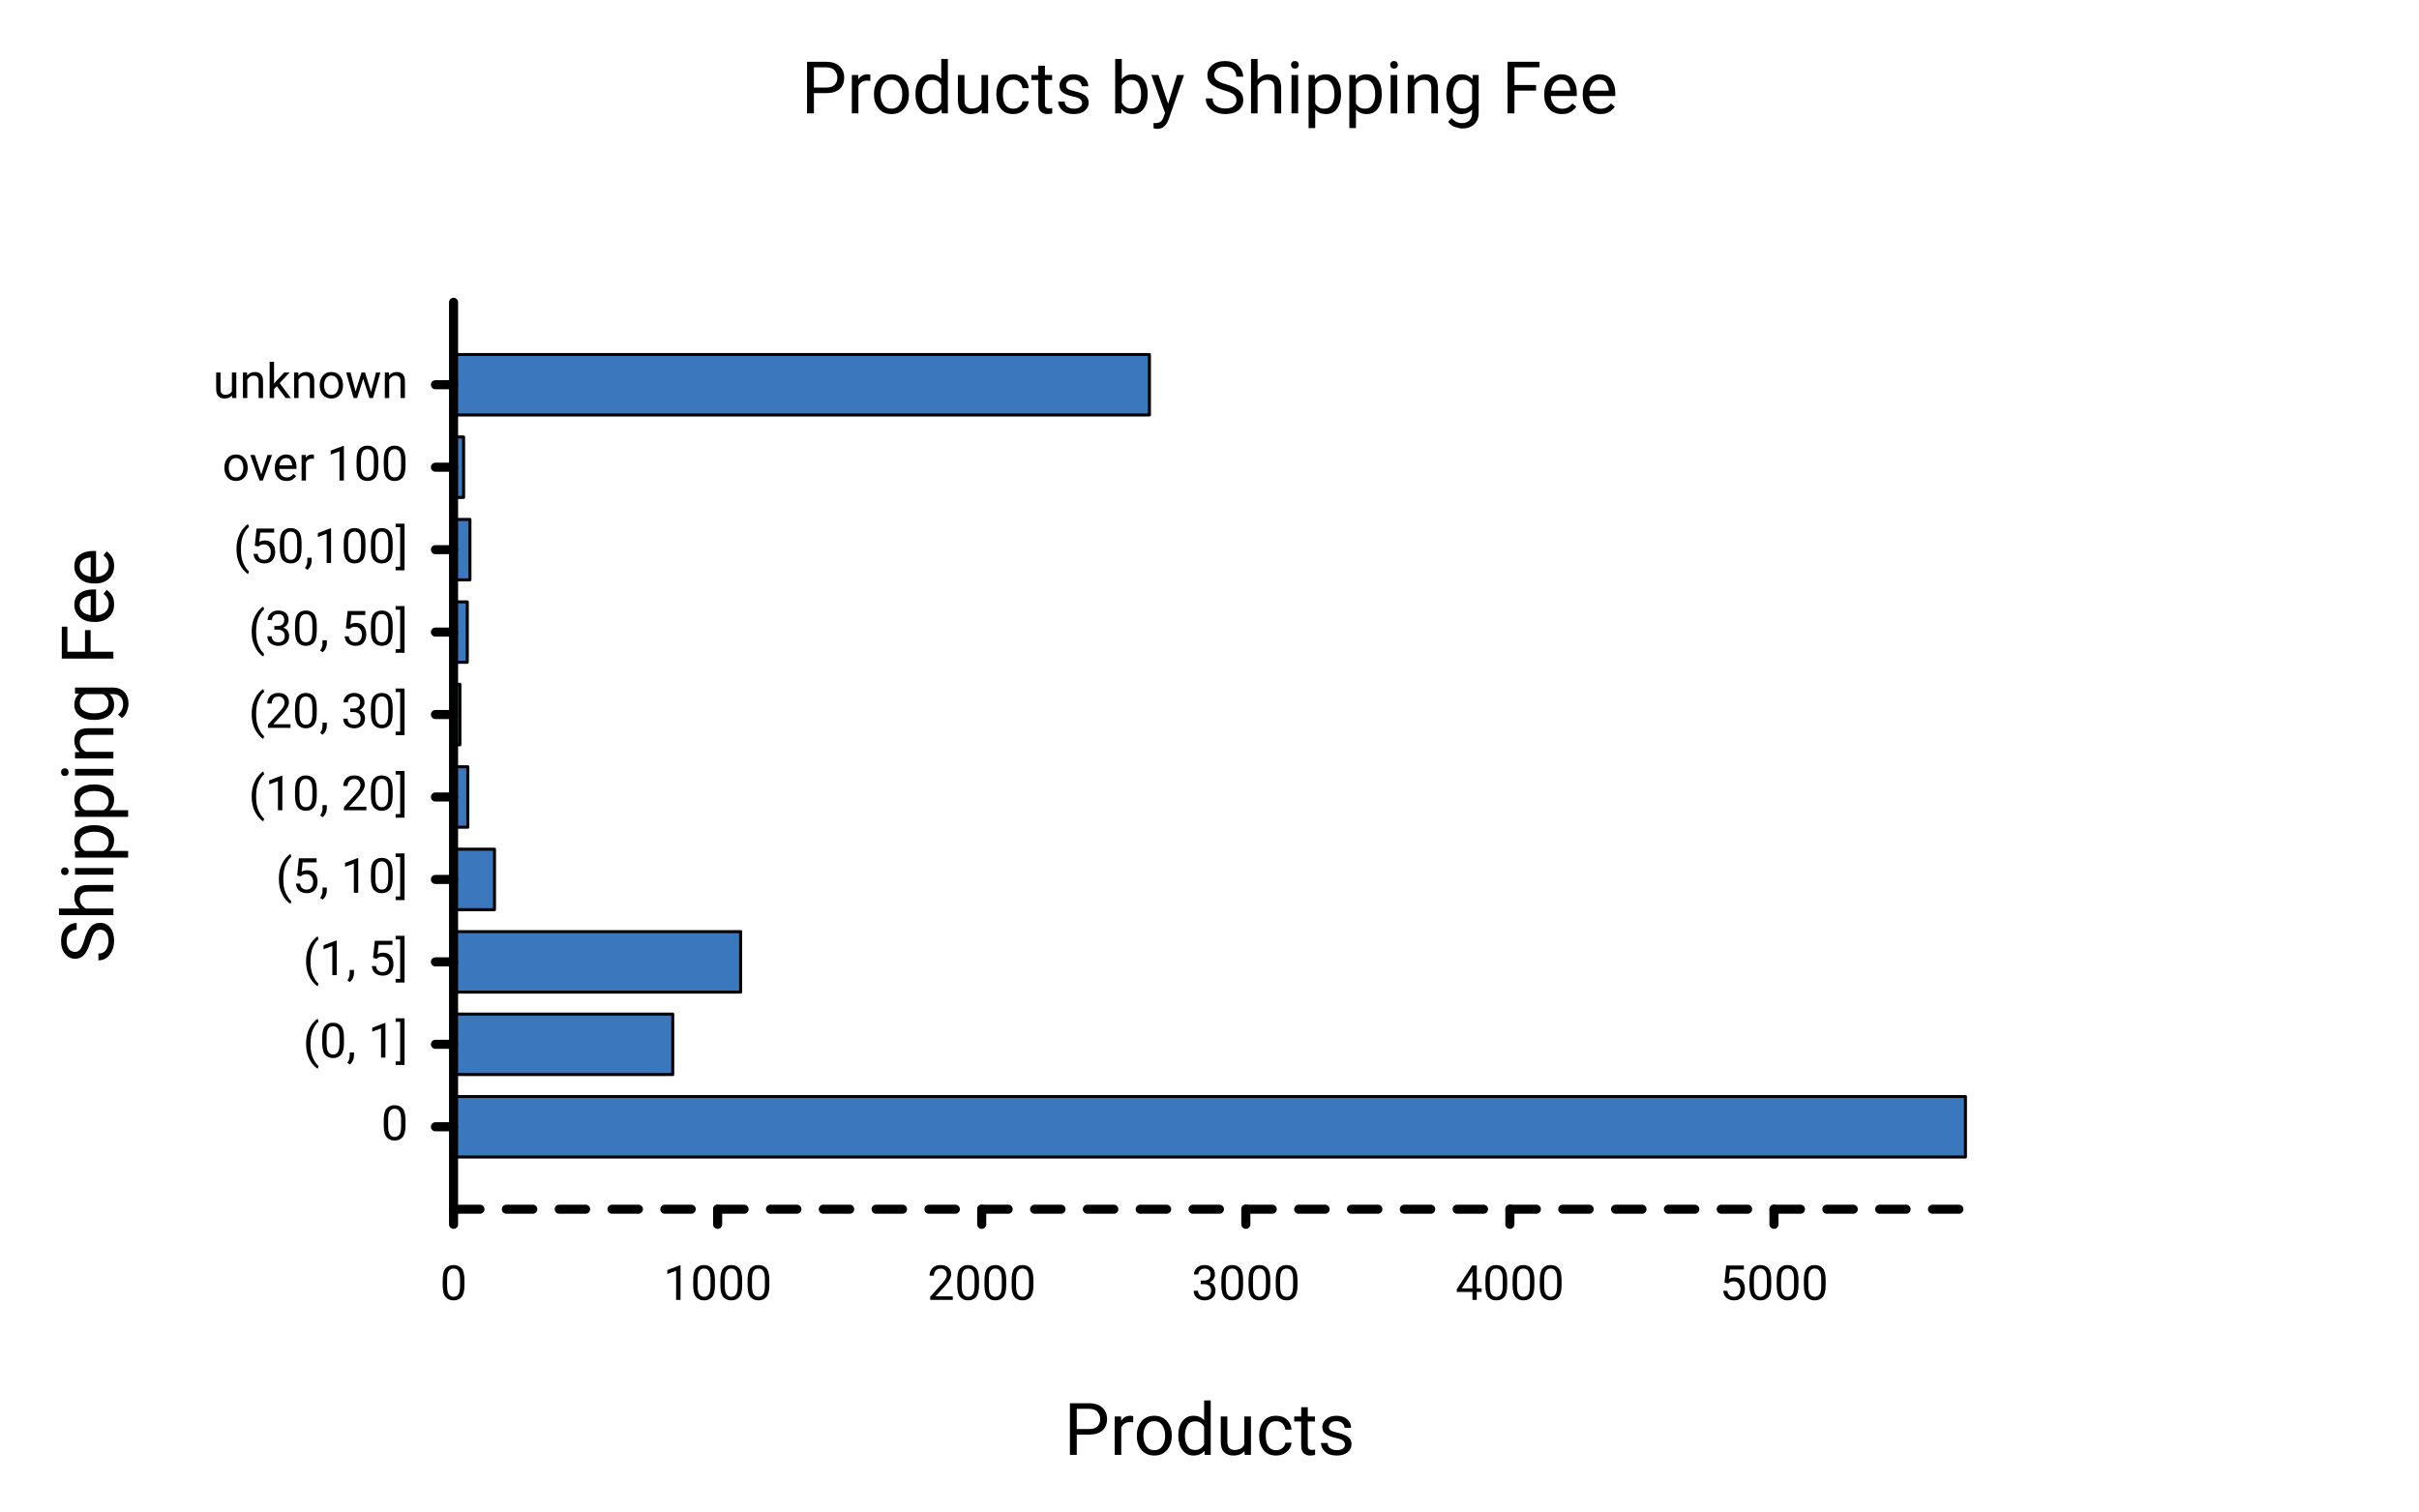
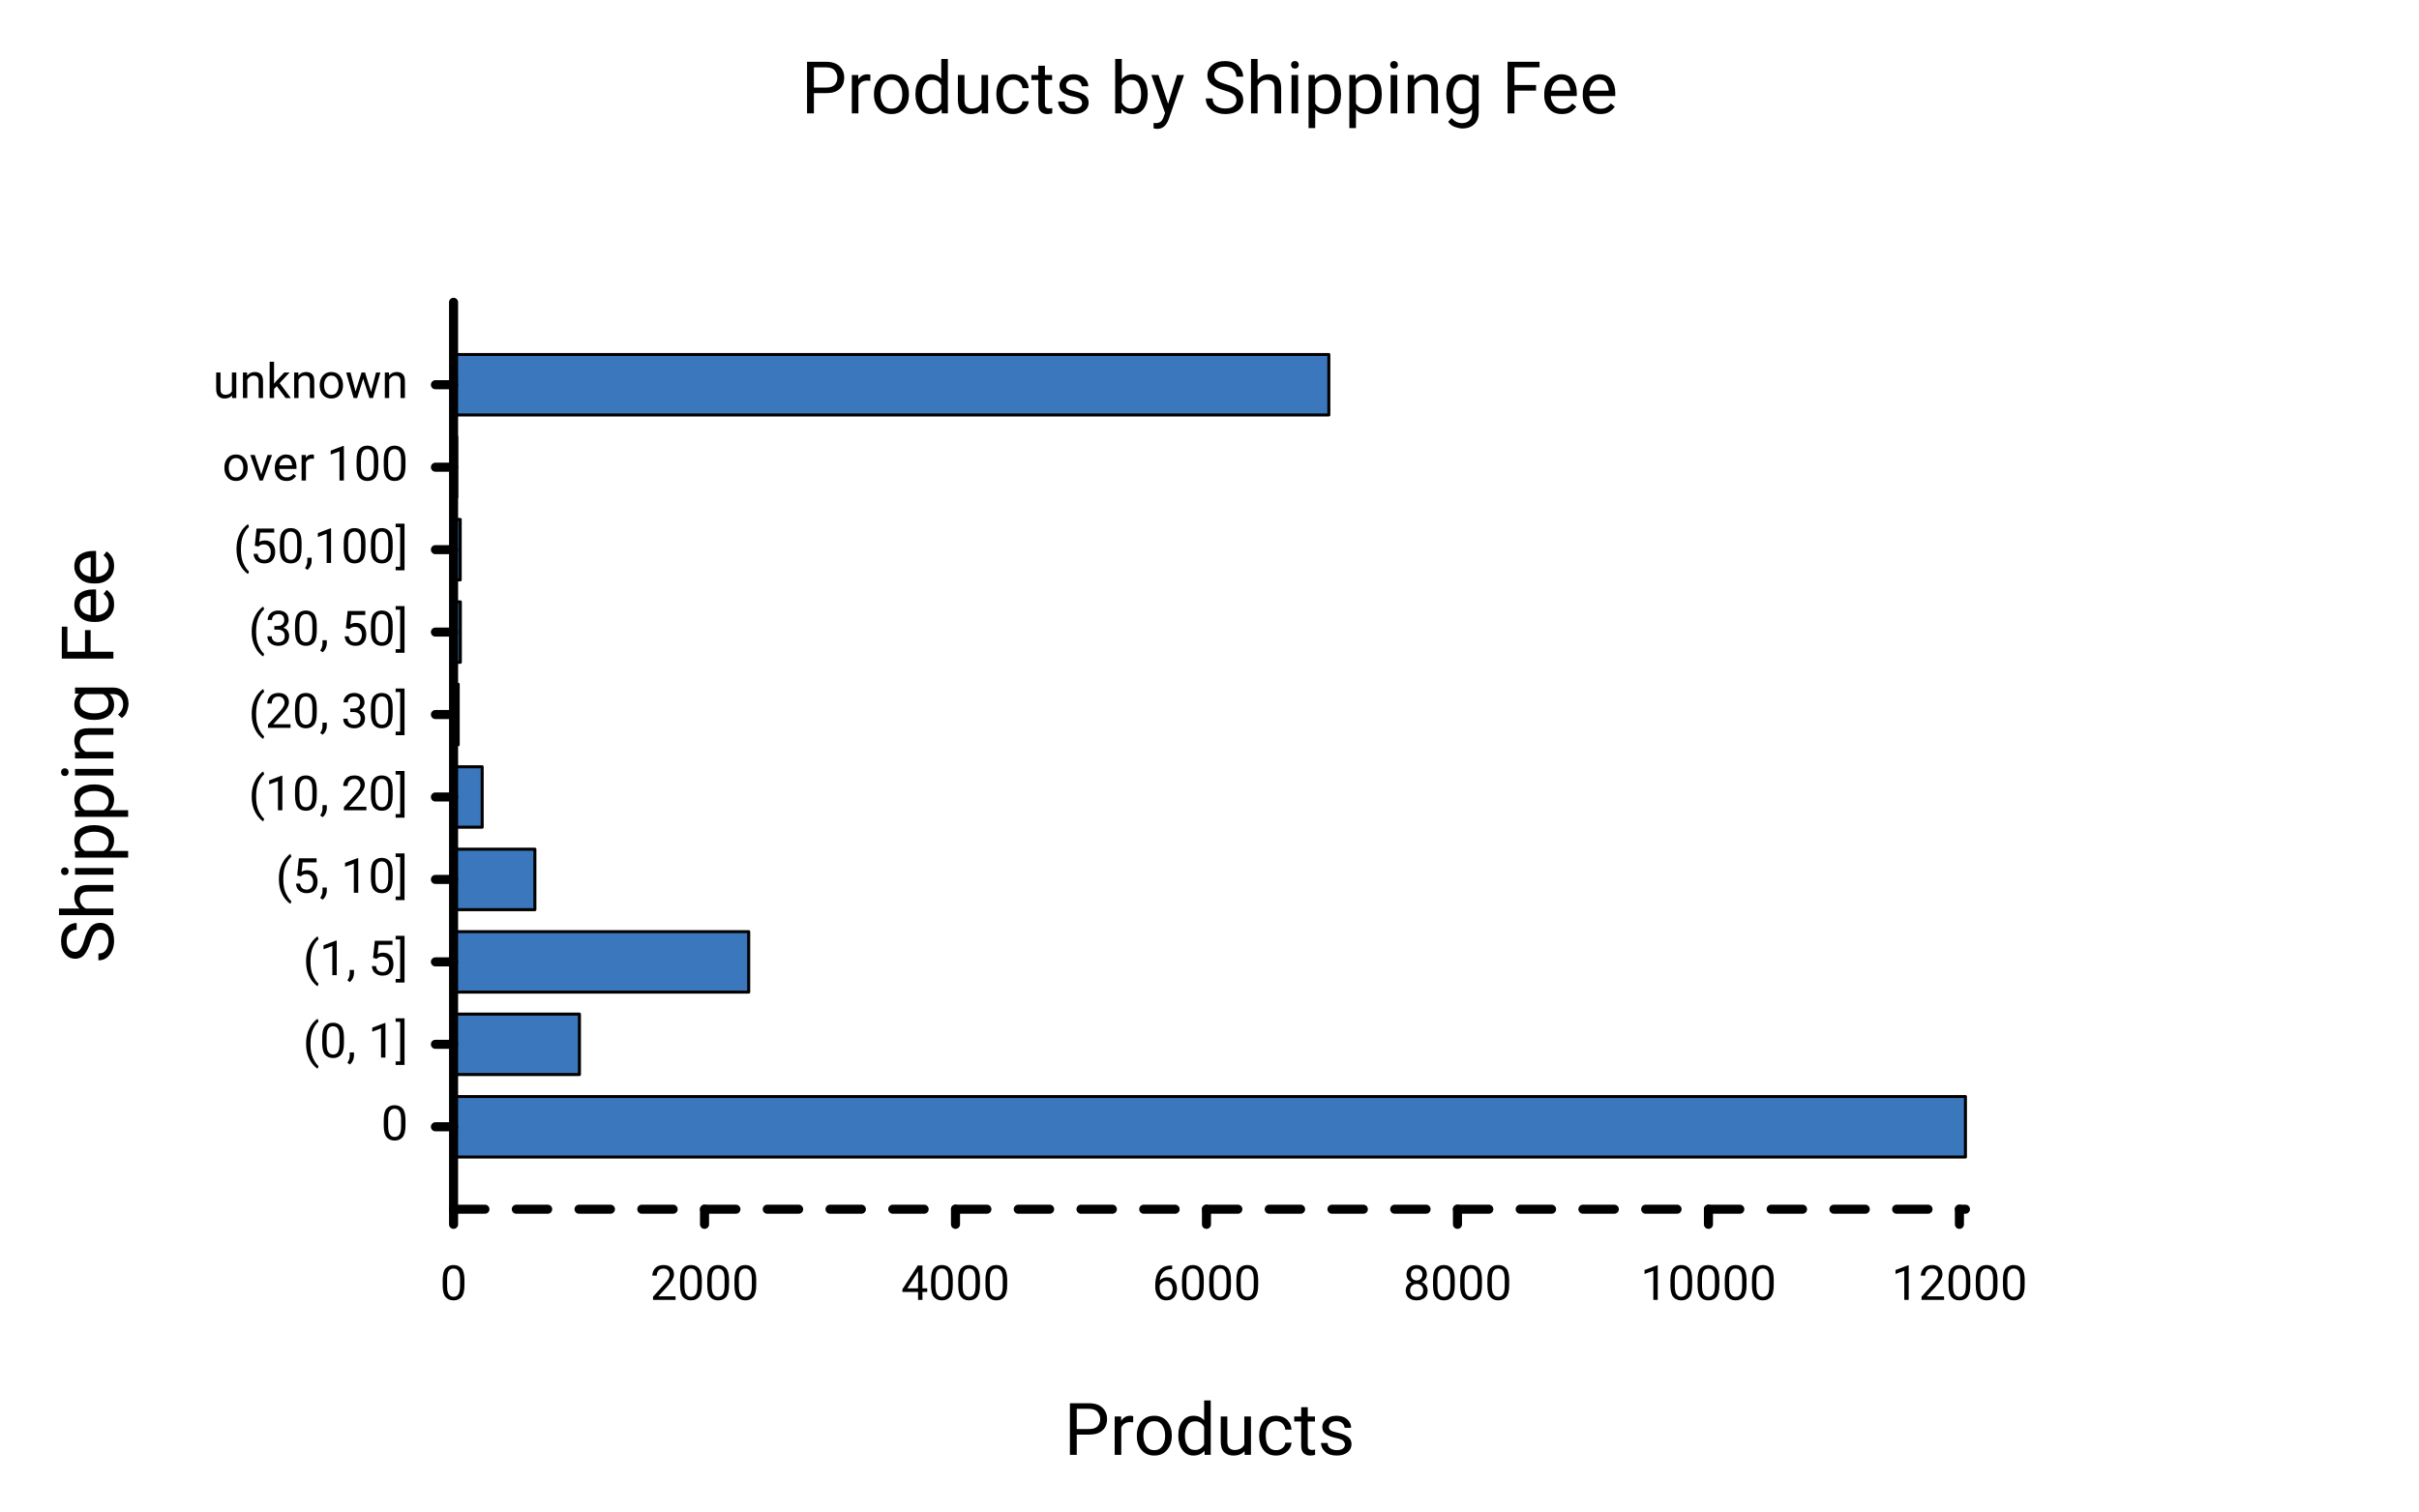
<svg xmlns="http://www.w3.org/2000/svg" class="poloto" width="800" height="500" viewBox="0 0 800 500">
  <style>
.poloto{
  stroke-linecap:round;
  stroke-linejoin:round;
  font-family:Roboto,sans-serif;
  font-size:16px;
}
.poloto_background{fill:AliceBlue;}
.poloto_scatter{stroke-width:7}
.poloto_line{stroke-width:2}
.poloto_text{fill: black;}
.poloto_name{font-size:24px;dominant-baseline:start;text-anchor:middle;}
.poloto_where{dominant-baseline:middle;text-anchor:start}
.poloto_text.poloto_legend{font-size:20px;dominant-baseline:middle;text-anchor:start;}
.poloto_text.poloto_ticks.poloto_y{dominant-baseline:middle;text-anchor:end}
.poloto_text.poloto_ticks.poloto_x{dominant-baseline:start;text-anchor:middle}
.poloto_imgs.poloto_ticks{stroke: black;stroke-width:3;fill:none;stroke-dasharray:none}
.poloto_grid{stroke:gray;stroke-width:0.5}

.poloto0.poloto_stroke{stroke:blue;}
.poloto1.poloto_stroke{stroke:red;}
.poloto2.poloto_stroke{stroke:green;}
.poloto3.poloto_stroke{stroke:gold;}
.poloto4.poloto_stroke{stroke:aqua;}
.poloto5.poloto_stroke{stroke:lime;}
.poloto6.poloto_stroke{stroke:orange;}
.poloto7.poloto_stroke{stroke:chocolate;}
.poloto0.poloto_fill{fill:blue;}
.poloto1.poloto_fill{fill:red;}
.poloto2.poloto_fill{fill:green;}
.poloto3.poloto_fill{fill:gold;}
.poloto4.poloto_fill{fill:aqua;}
.poloto5.poloto_fill{fill:lime;}
.poloto6.poloto_fill{fill:orange;}
.poloto7.poloto_fill{fill:chocolate;}

            .poloto_background{fill-opacity:0;}
            .poloto0.poloto_histo.poloto_imgs{fill:#3B77BC;stroke:black;stroke-width:1px}
            .poloto_grid{display:none}
            .poloto0.poloto_stroke{stroke:#3B77BC}
        
	</style>
  <circle r="1e5" class="poloto_background" />
  <g id="poloto_plot0" class="poloto_plot poloto_imgs poloto_histo poloto0 poloto_fill">
    <rect x="150.00" y="362.73" width="500" height="20" />
-     <rect x="150.00" y="335.45" width="72.489" height="20" />
-     <rect x="150.00" y="308.18" width="94.934" height="20" />
-     <rect x="150.00" y="280.91" width="13.537" height="20" />
-     <rect x="150.00" y="253.64" width="4.716" height="20" />
-     <rect x="150.00" y="226.36" width="2.096" height="20" />
-     <rect x="150.00" y="199.09" width="4.541" height="20" />
-     <rect x="150.00" y="171.82" width="5.415" height="20" />
-     <rect x="150.00" y="144.55" width="3.319" height="20" />
-     <rect x="150.00" y="117.27" width="230.131" height="20" />
+     <rect x="150.00" y="335.45" width="41.625" height="20" />
+     <rect x="150.00" y="308.18" width="97.61" height="20" />
+     <rect x="150.00" y="280.91" width="26.892" height="20" />
+     <rect x="150.00" y="253.64" width="9.462" height="20" />
+     <rect x="150.00" y="226.36" width="1.536" height="20" />
+     <rect x="150.00" y="199.09" width="2.241" height="20" />
+     <rect x="150.00" y="171.82" width="2.2" height="20" />
+     <rect x="150.00" y="144.55" width="1.038" height="20" />
+     <rect x="150.00" y="117.27" width="289.467" height="20" />
  </g>
  <text class="poloto_text poloto_name poloto_title" x="400.00" y="37.50">Products by Shipping Fee</text>
  <text class="poloto_text poloto_name poloto_x" x="400.00" y="481.25">Products</text>
  <text class="poloto_text poloto_name poloto_y" x="37.50" y="250.00" transform="rotate(-90,37.50,250.00)">Shipping Fee</text>
  <g class="poloto_text poloto_ticks poloto_y">
    <text x="135.00" y="372.73">0</text>
    <text x="135.00" y="345.45">(0, 1]</text>
    <text x="135.00" y="318.18">(1, 5]</text>
    <text x="135.00" y="290.91">(5, 10]</text>
    <text x="135.00" y="263.64">(10, 20]</text>
    <text x="135.00" y="236.36">(20, 30]</text>
    <text x="135.00" y="209.09">(30, 50]</text>
    <text x="135.00" y="181.82">(50,100]</text>
    <text x="135.00" y="154.55">over 100</text>
    <text x="135.00" y="127.27">unknown</text>
  </g>
  <g class="poloto_imgs poloto_ticks poloto_y">
    <line x1="150.00" x2="144.00" y1="372.73" y2="372.73" />
    <line x1="150.00" x2="144.00" y1="345.45" y2="345.45" />
    <line x1="150.00" x2="144.00" y1="318.18" y2="318.18" />
    <line x1="150.00" x2="144.00" y1="290.91" y2="290.91" />
    <line x1="150.00" x2="144.00" y1="263.64" y2="263.64" />
    <line x1="150.00" x2="144.00" y1="236.36" y2="236.36" />
    <line x1="150.00" x2="144.00" y1="209.09" y2="209.09" />
    <line x1="150.00" x2="144.00" y1="181.82" y2="181.82" />
    <line x1="150.00" x2="144.00" y1="154.55" y2="154.55" />
    <line x1="150.00" x2="144.00" y1="127.27" y2="127.27" />
  </g>
  <g class="poloto_text poloto_ticks poloto_x">
    <text x="150.00" y="430.00">0</text>
-     <text x="237.34" y="430.00">1000</text>
-     <text x="324.67" y="430.00">2000</text>
-     <text x="412.01" y="430.00">3000</text>
-     <text x="499.34" y="430.00">4000</text>
-     <text x="586.68" y="430.00">5000</text>
+     <text x="233.00" y="430.00">2000</text>
+     <text x="316.00" y="430.00">4000</text>
+     <text x="399.00" y="430.00">6000</text>
+     <text x="482.01" y="430.00">8000</text>
+     <text x="565.01" y="430.00">10000</text>
+     <text x="648.01" y="430.00">12000</text>
  </g>
  <g class="poloto_imgs poloto_ticks poloto_x">
    <line x1="150.00" x2="150.00" y1="400.00" y2="405.00" />
-     <line x1="237.34" x2="237.34" y1="400.00" y2="405.00" />
-     <line x1="324.67" x2="324.67" y1="400.00" y2="405.00" />
-     <line x1="412.01" x2="412.01" y1="400.00" y2="405.00" />
-     <line x1="499.34" x2="499.34" y1="400.00" y2="405.00" />
-     <line x1="586.68" x2="586.68" y1="400.00" y2="405.00" />
+     <line x1="233.00" x2="233.00" y1="400.00" y2="405.00" />
+     <line x1="316.00" x2="316.00" y1="400.00" y2="405.00" />
+     <line x1="399.00" x2="399.00" y1="400.00" y2="405.00" />
+     <line x1="482.01" x2="482.01" y1="400.00" y2="405.00" />
+     <line x1="565.01" x2="565.01" y1="400.00" y2="405.00" />
+     <line x1="648.01" x2="648.01" y1="400.00" y2="405.00" />
  </g>
  <g class="poloto_grid poloto_x">
    <line x1="150.00" x2="150.00" y1="400.00" y2="100.00" />
-     <line x1="237.34" x2="237.34" y1="400.00" y2="100.00" />
-     <line x1="324.67" x2="324.67" y1="400.00" y2="100.00" />
-     <line x1="412.01" x2="412.01" y1="400.00" y2="100.00" />
-     <line x1="499.34" x2="499.34" y1="400.00" y2="100.00" />
-     <line x1="586.68" x2="586.68" y1="400.00" y2="100.00" />
+     <line x1="233.00" x2="233.00" y1="400.00" y2="100.00" />
+     <line x1="316.00" x2="316.00" y1="400.00" y2="100.00" />
+     <line x1="399.00" x2="399.00" y1="400.00" y2="100.00" />
+     <line x1="482.01" x2="482.01" y1="400.00" y2="100.00" />
+     <line x1="565.01" x2="565.01" y1="400.00" y2="100.00" />
+     <line x1="648.01" x2="648.01" y1="400.00" y2="100.00" />
  </g>
-   <path class="poloto_imgs poloto_ticks poloto_x" style="stroke-dasharray:8.734;stroke-dashoffset:-0;" d=" M 150.00 400.00 L 650.00 400.00" />
+   <path class="poloto_imgs poloto_ticks poloto_x" style="stroke-dasharray:10.375;stroke-dashoffset:-0;" d=" M 150.00 400.00 L 650.00 400.00" />
  <path class="poloto_imgs poloto_ticks poloto_y" d=" M 150.00 400.00 L 150.00 100.00" />
</svg>
